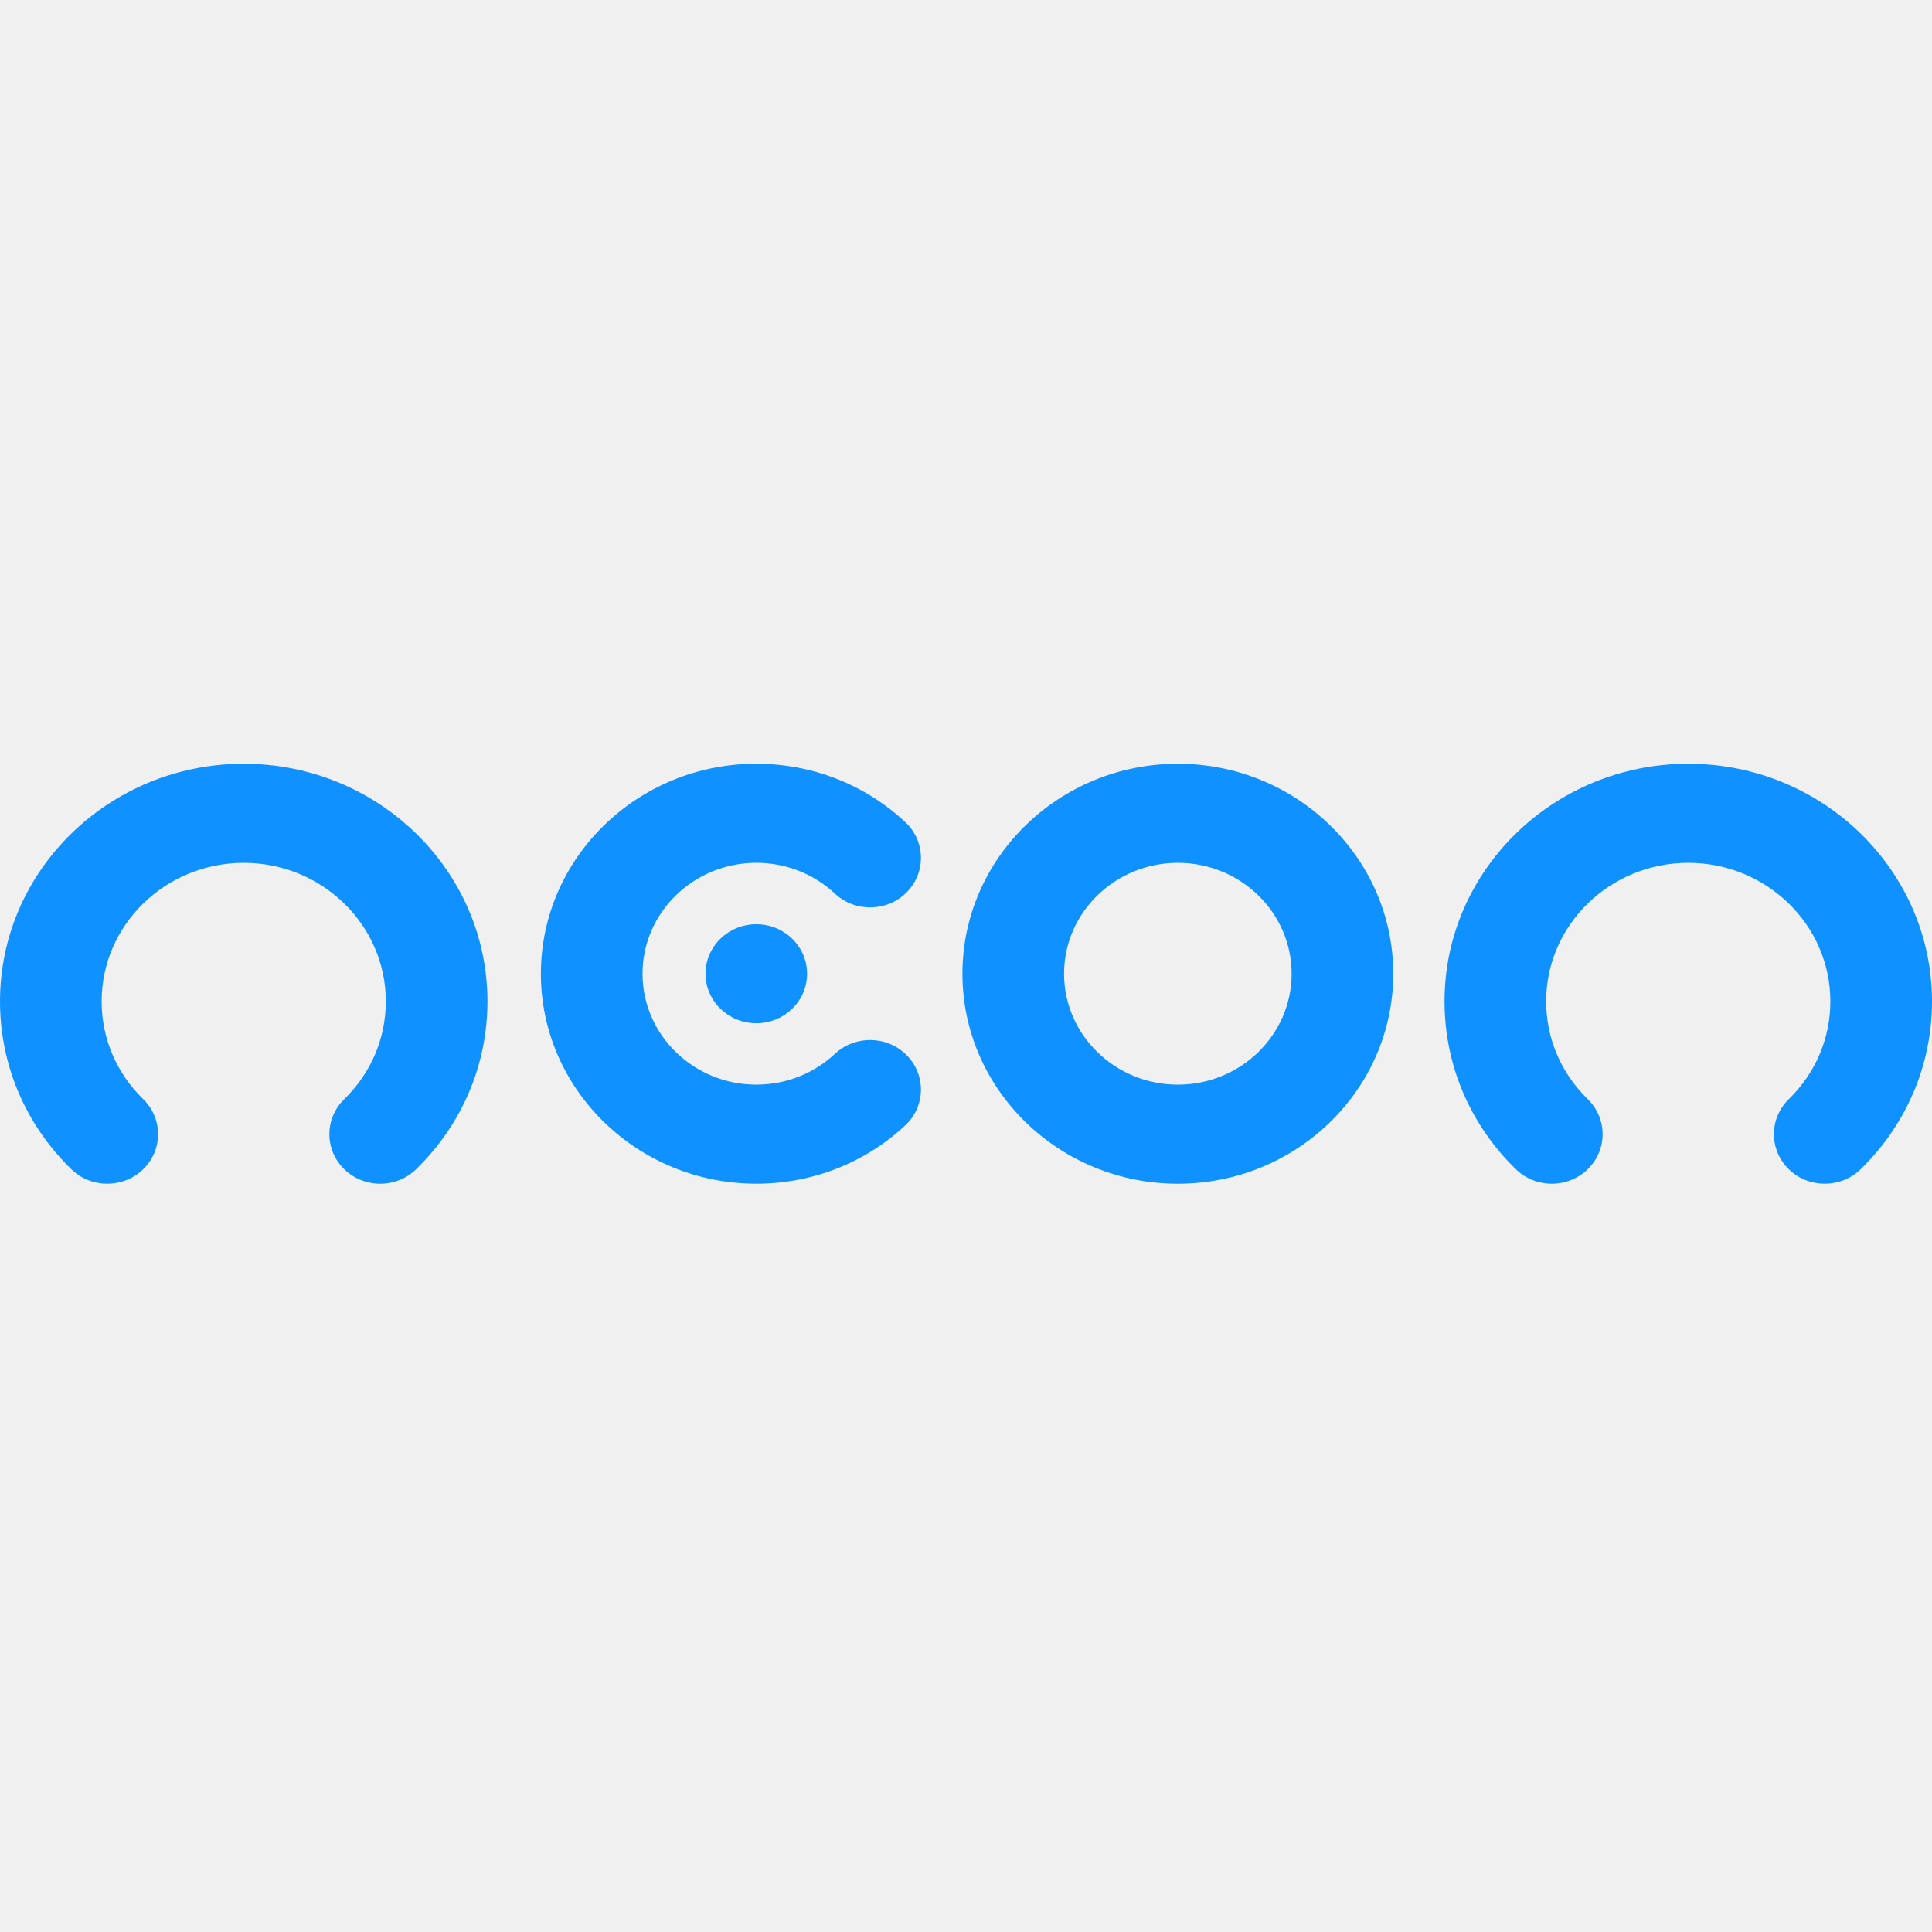
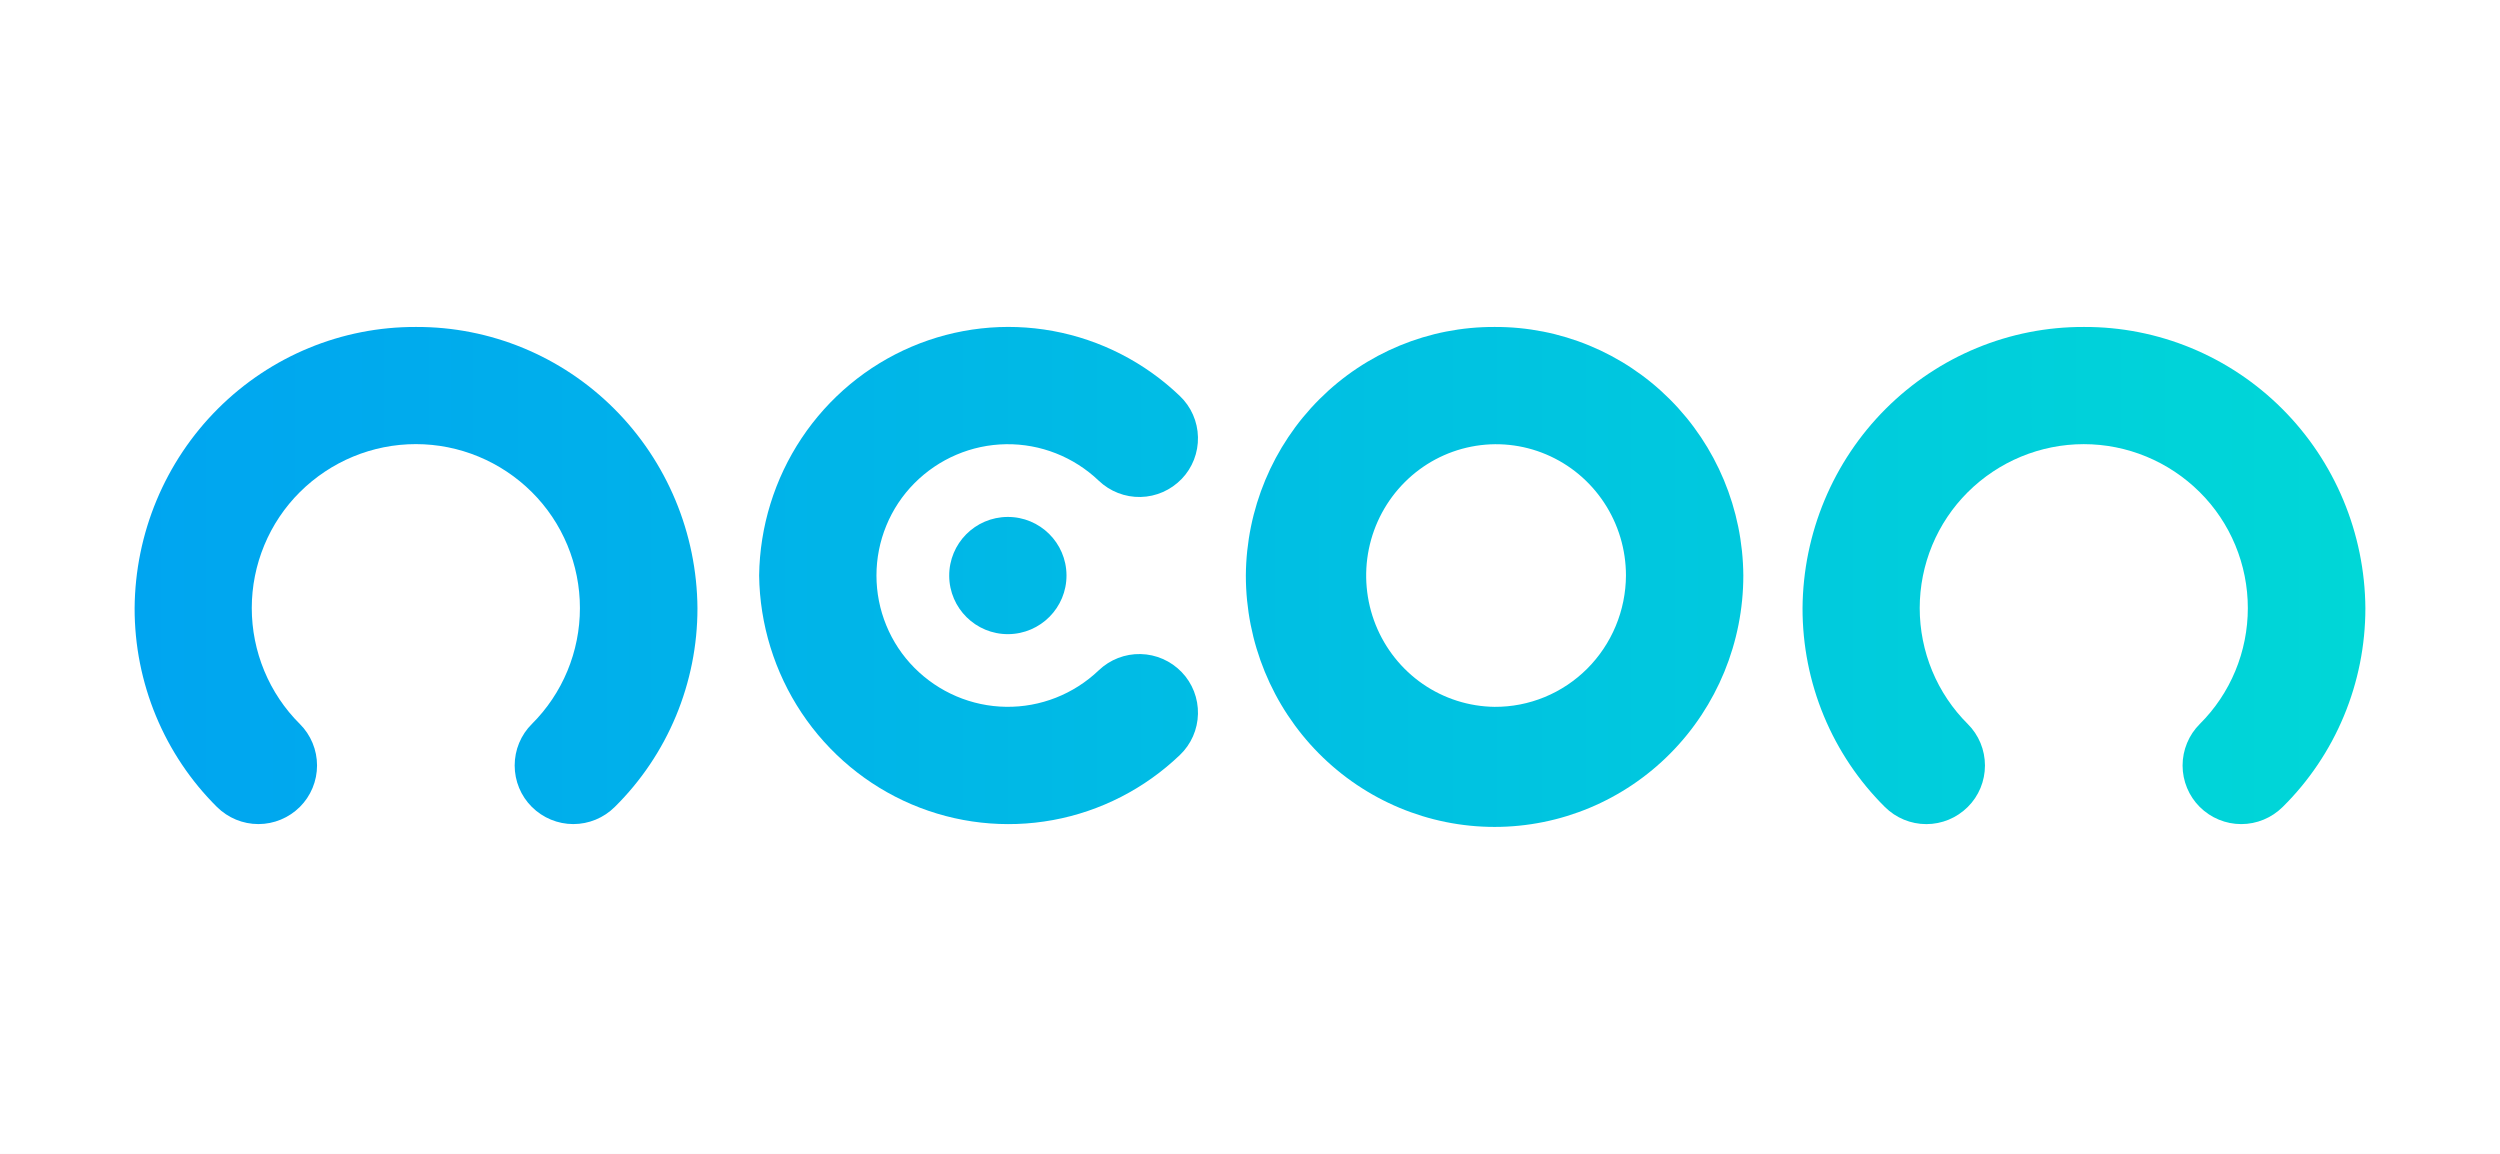
- <svg xmlns="http://www.w3.org/2000/svg" id="Camada_1" version="1.1" viewBox="0 0 2500 2500">
+ <svg xmlns="http://www.w3.org/2000/svg" width="130" height="60" viewBox="0 0 130 60" fill="none">
+   <rect width="130" height="60" fill="white" />
+   <path d="M77.719 17.002C74.309 16.986 71.032 18.338 68.607 20.762C66.183 23.185 64.808 26.482 64.784 29.929C64.785 33.396 66.148 36.721 68.574 39.172C71 41.623 74.289 43 77.719 43C81.148 43 84.438 41.623 86.863 39.172C89.289 36.721 90.652 33.396 90.653 29.929C90.63 26.482 89.255 23.185 86.83 20.762C84.405 18.338 81.128 16.986 77.719 17.002ZM77.719 36.756C76.386 36.74 75.088 36.327 73.987 35.568C72.886 34.808 72.033 33.736 71.533 32.487C71.034 31.238 70.911 29.868 71.18 28.548C71.45 27.229 72.099 26.02 73.047 25.073C73.994 24.125 75.198 23.483 76.506 23.226C77.814 22.968 79.168 23.108 80.398 23.628C81.628 24.147 82.678 25.022 83.417 26.143C84.156 27.264 84.55 28.581 84.55 29.929C84.545 30.83 84.364 31.722 84.018 32.553C83.672 33.384 83.167 34.139 82.533 34.773C81.899 35.406 81.147 35.908 80.321 36.248C79.495 36.589 78.611 36.761 77.719 36.756Z" fill="url(#paint0_linear_42_191)" />
+   <path d="M108.365 17.002C104.507 16.986 100.8 18.517 98.057 21.259C95.314 24.001 93.759 27.73 93.732 31.63C93.729 33.554 94.106 35.459 94.841 37.233C95.576 39.007 96.655 40.615 98.013 41.962C98.588 42.534 99.362 42.854 100.169 42.854C100.975 42.854 101.749 42.534 102.324 41.962C102.608 41.681 102.832 41.345 102.986 40.975C103.139 40.605 103.218 40.207 103.218 39.806C103.218 39.404 103.139 39.007 102.986 38.637C102.832 38.267 102.608 37.931 102.324 37.649C101.533 36.862 100.904 35.924 100.475 34.889C100.046 33.854 99.825 32.743 99.825 31.621C99.825 30.499 100.046 29.388 100.475 28.353C100.904 27.318 101.533 26.38 102.324 25.593C103.933 23.993 106.1 23.096 108.356 23.096C110.613 23.096 112.779 23.993 114.388 25.593C115.18 26.38 115.808 27.318 116.237 28.353C116.666 29.388 116.887 30.499 116.887 31.621C116.887 32.743 116.666 33.854 116.237 34.889C115.808 35.924 115.18 36.862 114.388 37.649C114.105 37.931 113.88 38.266 113.727 38.637C113.574 39.007 113.494 39.404 113.494 39.806C113.494 40.207 113.574 40.604 113.727 40.974C113.88 41.344 114.105 41.68 114.388 41.962C114.963 42.533 115.737 42.853 116.544 42.853C117.35 42.853 118.124 42.533 118.7 41.962C120.061 40.616 121.143 39.009 121.881 37.235C122.62 35.461 123 33.555 123 31.63C122.973 27.73 121.417 24 118.674 21.258C115.93 18.516 112.223 16.985 108.365 17.002Z" fill="url(#paint1_linear_42_191)" />
+   <path d="M21.634 17.002C17.776 16.986 14.069 18.516 11.326 21.259C8.583 24.001 7.027 27.73 7 31.63C6.997 33.554 7.375 35.458 8.11 37.232C8.845 39.006 9.923 40.614 11.28 41.961C11.856 42.532 12.63 42.852 13.436 42.852C14.243 42.852 15.017 42.532 15.592 41.961C15.875 41.679 16.1 41.344 16.253 40.973C16.407 40.603 16.486 40.206 16.486 39.804C16.486 39.403 16.407 39.005 16.253 38.635C16.1 38.265 15.875 37.929 15.592 37.648C14.8 36.861 14.172 35.922 13.743 34.887C13.314 33.852 13.092 32.741 13.092 31.619C13.092 30.497 13.314 29.386 13.743 28.351C14.172 27.316 14.8 26.377 15.592 25.59C17.201 23.99 19.367 23.094 21.624 23.094C23.881 23.094 26.048 23.99 27.657 25.59C28.448 26.377 29.077 27.316 29.506 28.351C29.935 29.386 30.156 30.497 30.156 31.619C30.156 32.741 29.935 33.852 29.506 34.887C29.077 35.922 28.448 36.861 27.657 37.648C27.373 37.929 27.149 38.265 26.995 38.635C26.842 39.005 26.763 39.403 26.763 39.804C26.763 40.206 26.842 40.603 26.995 40.973C27.149 41.344 27.373 41.679 27.657 41.961C28.232 42.532 29.006 42.852 29.812 42.852C30.619 42.852 31.393 42.532 31.968 41.961C33.33 40.615 34.411 39.008 35.15 37.234C35.888 35.46 36.269 33.555 36.268 31.63C36.241 27.73 34.685 24.001 31.942 21.259C29.199 18.516 25.492 16.986 21.634 17.002Z" fill="url(#paint2_linear_42_191)" />
+   <path d="M61.447 24.905C61.724 24.617 61.941 24.277 62.087 23.903C62.232 23.53 62.303 23.131 62.294 22.73C62.285 22.328 62.198 21.933 62.036 21.566C61.875 21.199 61.643 20.869 61.354 20.594C59.525 18.841 57.231 17.666 54.753 17.211C52.274 16.756 49.718 17.041 47.397 18.031C45.076 19.021 43.09 20.674 41.683 22.786C40.277 24.899 39.509 27.38 39.475 29.927C39.509 32.474 40.277 34.955 41.683 37.068C43.09 39.18 45.076 40.833 47.397 41.823C49.718 42.813 52.274 43.098 54.753 42.643C57.231 42.188 59.525 41.012 61.354 39.26C61.643 38.985 61.875 38.654 62.036 38.288C62.198 37.921 62.285 37.526 62.294 37.124C62.303 36.723 62.232 36.324 62.087 35.95C61.941 35.577 61.724 35.236 61.447 34.949C60.884 34.365 60.116 34.028 59.31 34.011C58.503 33.993 57.722 34.297 57.135 34.856C55.833 36.099 54.103 36.78 52.313 36.754C50.522 36.729 48.812 36 47.544 34.721C46.92 34.092 46.425 33.345 46.088 32.522C45.75 31.7 45.576 30.818 45.576 29.927C45.576 29.036 45.75 28.154 46.088 27.332C46.425 26.509 46.92 25.762 47.544 25.133C48.812 23.854 50.522 23.125 52.313 23.099C54.103 23.074 55.833 23.755 57.135 24.997C57.722 25.557 58.504 25.86 59.31 25.843C60.117 25.826 60.884 25.488 61.447 24.904V24.905Z" fill="url(#paint3_linear_42_191)" />
+   <path d="M52.425 32.976C54.109 32.966 55.467 31.594 55.458 29.911C55.448 28.228 54.076 26.871 52.392 26.881C50.708 26.89 49.35 28.262 49.359 29.945C49.368 31.628 50.741 32.985 52.425 32.976Z" fill="url(#paint4_linear_42_191)" />
  <defs>
-     <style>
-       .st0 {
-         fill: #0f92ff;
-       }
- 
-       .st1 {
-         fill: none;
-       }
- 
-       .st2 {
-         clip-path: url(#clippath);
-       }
-     </style>
-     <clipPath id="clippath">
-       <rect class="st1" y="988.26" width="2500" height="543.48" />
-     </clipPath>
+     <linearGradient id="paint0_linear_42_191" x1="7.251" y1="-37.239" x2="122.99" y2="-37.239" gradientUnits="userSpaceOnUse">
+       <stop stop-color="#00A5F0" />
+       <stop offset="1" stop-color="#00D7D7" />
+     </linearGradient>
+     <linearGradient id="paint1_linear_42_191" x1="7.243" y1="-36.925" x2="123" y2="-36.925" gradientUnits="userSpaceOnUse">
+       <stop stop-color="#00A5F0" />
+       <stop offset="1" stop-color="#00D7D7" />
+     </linearGradient>
+     <linearGradient id="paint2_linear_42_191" x1="7.234" y1="-36.921" x2="122.991" y2="-36.921" gradientUnits="userSpaceOnUse">
+       <stop stop-color="#00A5F0" />
+       <stop offset="1" stop-color="#00D7D7" />
+     </linearGradient>
+     <linearGradient id="paint3_linear_42_191" x1="7.255" y1="-36.931" x2="122.994" y2="-36.931" gradientUnits="userSpaceOnUse">
+       <stop stop-color="#00A5F0" />
+       <stop offset="1" stop-color="#00D7D7" />
+     </linearGradient>
+     <linearGradient id="paint4_linear_42_191" x1="6.88" y1="-36.68" x2="122.629" y2="-37.313" gradientUnits="userSpaceOnUse">
+       <stop stop-color="#00A5F0" />
+       <stop offset="1" stop-color="#00D7D7" />
+     </linearGradient>
  </defs>
-   <g class="st2">
-     <g>
-       <path class="st0" d="M1524.12,988.29c-153.7,0-278.74,121.9-278.74,271.73s125.04,271.72,278.74,271.72,278.75-121.89,278.75-271.72-125.05-271.73-278.75-271.73ZM1524.12,1403.53c-81.18,0-147.22-64.37-147.22-143.51s66.04-143.52,147.22-143.52,147.23,64.39,147.23,143.52-66.05,143.51-147.23,143.51Z" />
-       <path class="st0" d="M2184.6,988.29c-173.9,0-315.39,137.92-315.39,307.45,0,81.98,32.77,159.11,92.27,217.19,6.1,5.96,13.35,10.68,21.32,13.91,7.98,3.23,16.53,4.89,25.16,4.9,8.64,0,17.19-1.65,25.17-4.86,7.98-3.21,15.23-7.93,21.35-13.88,25.7-25.02,25.73-65.61.06-90.66-34.7-33.87-53.81-78.83-53.81-126.59,0-98.85,82.48-179.24,183.87-179.24s183.87,80.41,183.87,179.24c0,47.76-19.11,92.73-53.8,126.6-25.66,25.05-25.63,65.64.07,90.65,25.7,25.01,67.34,24.98,92.99-.07,59.49-58.08,92.26-135.21,92.26-217.19,0-169.53-141.49-307.45-315.39-307.45Z" />
-       <path class="st0" d="M315.39,988.29C141.49,988.29,0,1126.21,0,1295.74c0,81.98,32.76,159.11,92.26,217.2,25.66,25.05,67.3,25.08,93,.06,25.7-25.02,25.73-65.61.06-90.66-34.7-33.87-53.81-78.83-53.81-126.59,0-98.85,82.48-179.24,183.87-179.24s183.87,80.41,183.87,179.24c0,47.76-19.11,92.73-53.81,126.59-25.66,25.05-25.63,65.64.07,90.66,6.11,5.95,13.36,10.67,21.34,13.88,7.98,3.22,16.54,4.87,25.17,4.86,8.64,0,17.19-1.67,25.16-4.9,7.98-3.23,15.22-7.95,21.33-13.91,59.5-58.08,92.26-135.21,92.26-217.2,0-169.53-141.49-307.45-315.39-307.45Z" />
-       <path class="st0" d="M1173.43,1154.42c25.12-25.57,24.22-66.14-2.01-90.63-52.16-48.7-120.62-75.53-192.77-75.53-153.7,0-278.75,121.9-278.75,271.73s125.05,271.72,278.75,271.72c72.14,0,140.61-26.82,192.77-75.53,26.23-24.49,27.13-65.07,2.01-90.63s-66.76-26.44-92.98-1.95c-27.56,25.74-63.71,39.91-101.79,39.91-81.18,0-147.23-64.37-147.23-143.51s66.05-143.52,147.23-143.52c38.08,0,74.23,14.17,101.79,39.91,26.22,24.49,67.85,23.62,92.98-1.96Z" />
-       <path class="st0" d="M978.66,1324.06c36.29,0,65.71-28.68,65.71-64.05s-29.42-64.05-65.71-64.05-65.71,28.68-65.71,64.05,29.42,64.05,65.71,64.05Z" />
-     </g>
-   </g>
</svg>
